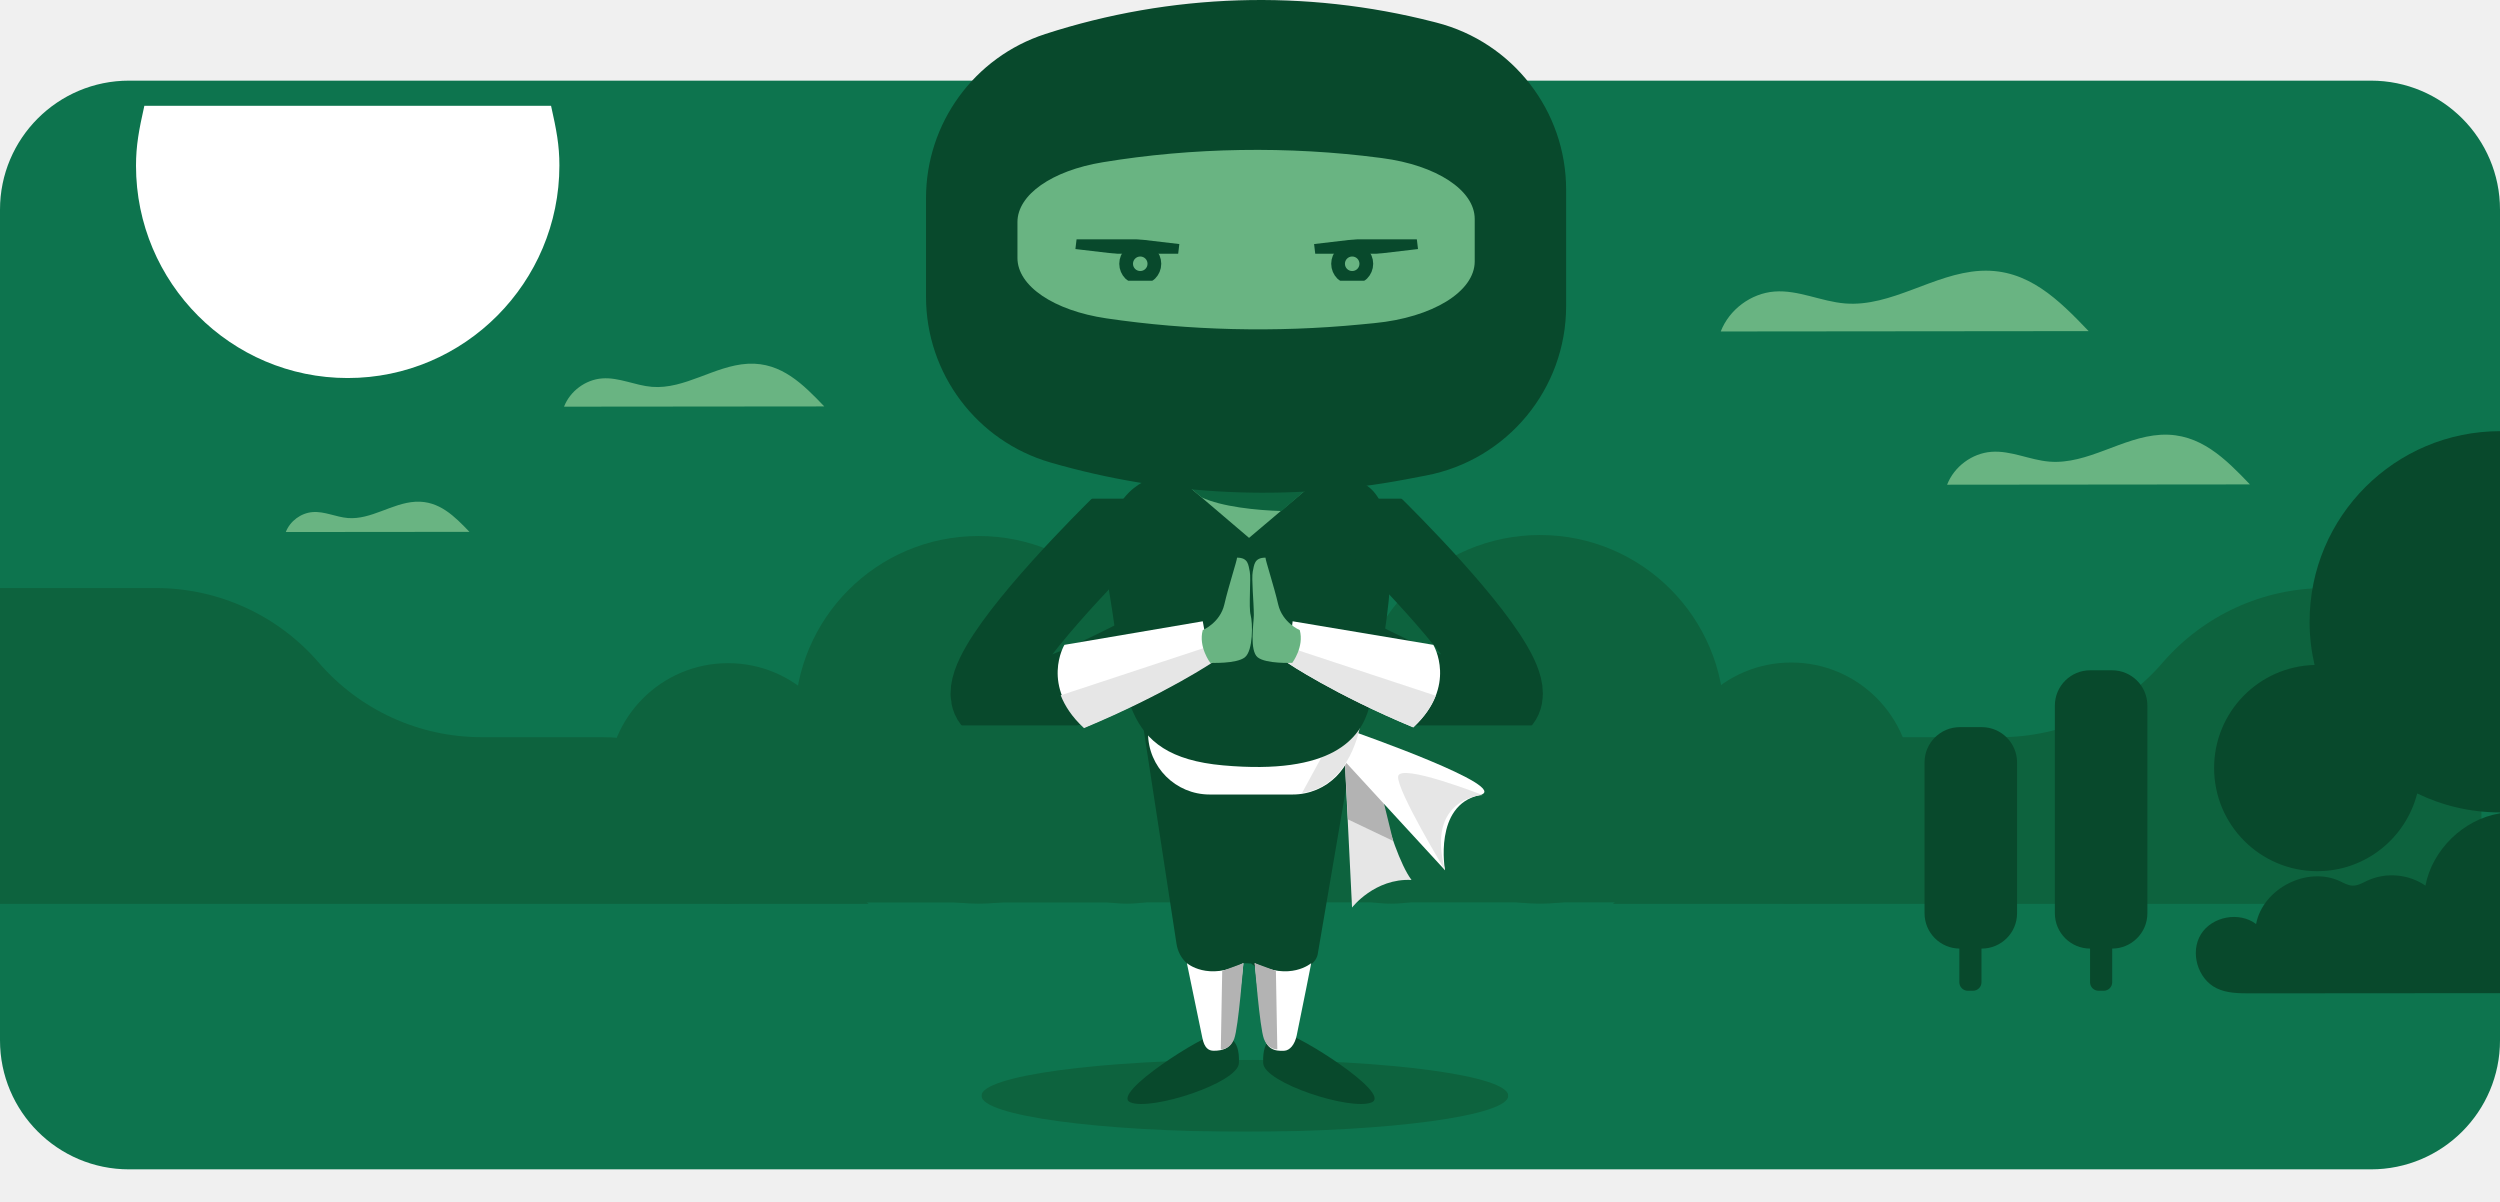
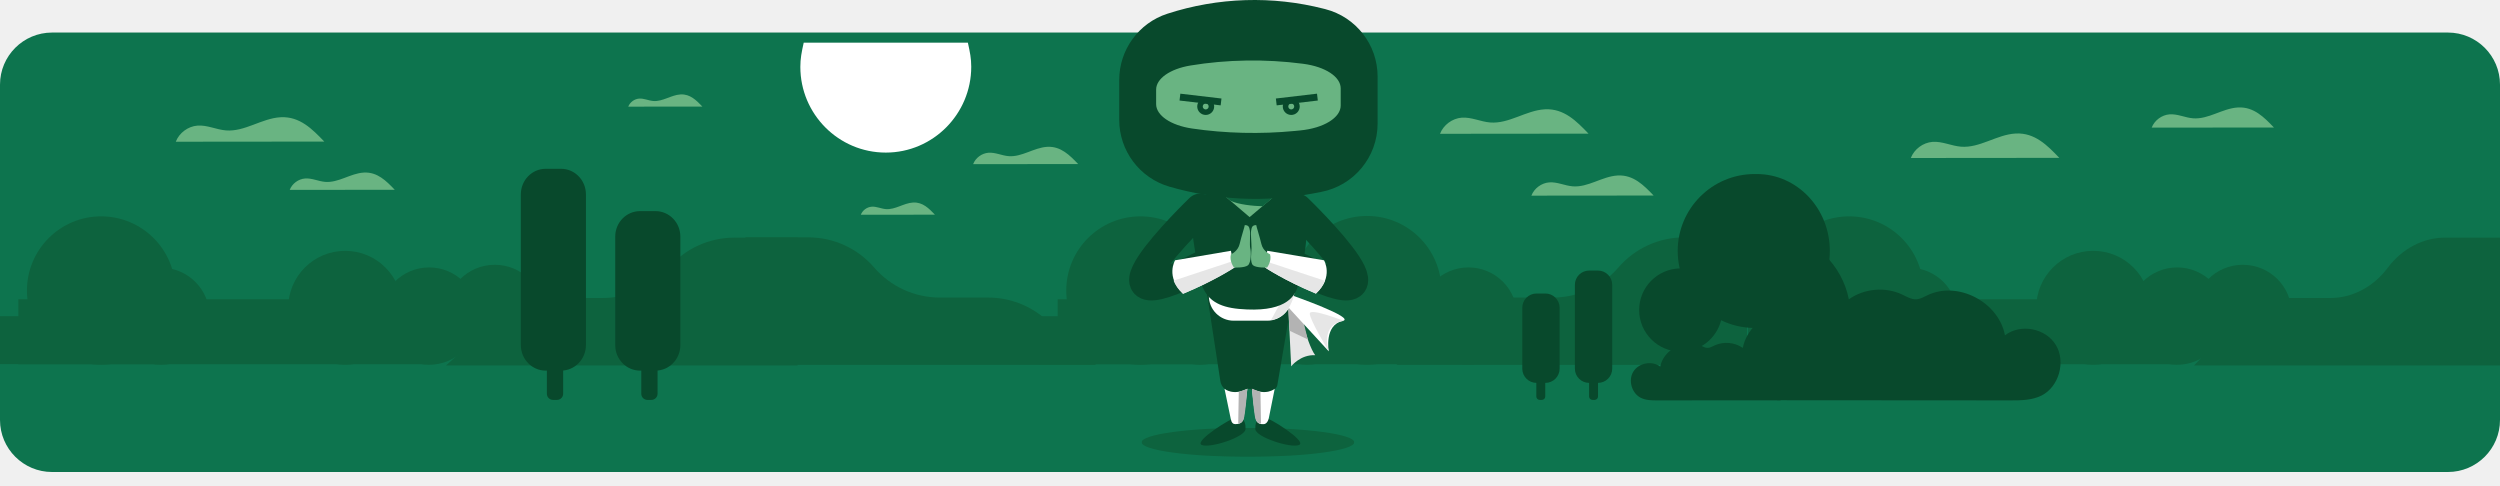
- <svg xmlns="http://www.w3.org/2000/svg" xmlns:xlink="http://www.w3.org/1999/xlink" width="310" height="149" viewBox="0 0 310 149">
+ <svg xmlns="http://www.w3.org/2000/svg" xmlns:xlink="http://www.w3.org/1999/xlink" width="768" height="149" viewBox="0 0 768 149">
  <defs>
    <path id="prefix__a" d="M0.698 0.076L66.031 0.076 66.031 9 0.698 9z" />
-     <path id="prefix__c" d="M0 140.336L310 140.336 310 0 0 0z" />
  </defs>
  <g fill="none" fill-rule="evenodd">
-     <rect width="310" height="135" y="10" fill="#0D744E" fill-rule="nonzero" rx="16" />
-     <g transform="translate(121 131.336)">
+     <rect width="768" height="135" y="10" fill="#0D744E" fill-rule="nonzero" rx="16" />
+     <g transform="translate(350 131.336)">
      <mask id="prefix__b" fill="#fff">
        <use xlink:href="#prefix__a" />
      </mask>
      <path fill="#0D633E" d="M.698 4.538c0 2.465 14.625 4.463 32.667 4.463 18.041 0 32.666-1.998 32.666-4.462 0-2.464-14.625-4.462-32.666-4.462C15.323.077.698 2.075.698 4.538" mask="url(#prefix__b)" />
    </g>
-     <path fill="#0D633E" d="M168.096 89.2c0 12.623 10.233 22.856 22.857 22.856 12.624 0 22.857-10.233 22.857-22.857 0-12.624-10.233-22.857-22.857-22.857-12.624 0-22.857 10.233-22.857 22.857" />
-     <path fill="#0D633E" d="M207.157 97.104c0 8.258 6.694 14.952 14.952 14.952s14.952-6.694 14.952-14.952-6.694-14.952-14.952-14.952-14.952 6.694-14.952 14.952M157.555 97.104c0 8.258 6.694 14.952 14.952 14.952s14.952-6.694 14.952-14.952-6.694-14.952-14.952-14.952-14.952 6.694-14.952 14.952" />
-     <mask id="prefix__d" fill="#fff">
-       <use xlink:href="#prefix__c" />
-     </mask>
-     <path fill="#0D633E" d="M95.914 111.894L222.109 111.894 222.109 91.93 95.914 91.93z" mask="url(#prefix__d)" />
-     <path fill="#0D633E" d="M107.7 112.081H0V72.918h19.335c7.755 0 15.125 3.375 20.191 9.246v.001c5.065 5.871 12.436 9.246 20.19 9.246h14.865c6.612 0 12.988 2.457 17.89 6.893l15.228 13.777zM144.143 89.26c0 12.59-10.206 22.797-22.795 22.797-12.59 0-22.796-10.206-22.796-22.796s10.206-22.796 22.796-22.796 22.795 10.206 22.795 22.796" mask="url(#prefix__d)" />
-     <path fill="#0D633E" d="M105.187 97.144c0 8.236-6.676 14.912-14.912 14.912s-14.912-6.676-14.912-14.912 6.676-14.912 14.912-14.912 14.912 6.676 14.912 14.912M154.655 97.144c0 8.236-6.676 14.912-14.912 14.912s-14.912-6.676-14.912-14.912 6.676-14.912 14.912-14.912 14.912 6.676 14.912 14.912" mask="url(#prefix__d)" />
-     <path fill="#0D633E" d="M90.275 111.869L140.668 111.869 140.668 97.144 90.275 97.144zM199.999 112.081h107.699V72.918h-19.335c-7.755 0-15.125 3.375-20.191 9.246v.001c-5.065 5.871-12.436 9.246-20.19 9.246h-14.865c-6.612 0-12.988 2.457-17.89 6.893l-15.228 13.777z" mask="url(#prefix__d)" />
-     <path fill="#FFF" d="M16.865 20.553c0 14.498 11.753 26.323 26.25 26.323 14.498 0 26.25-11.862 26.25-26.359 0-2.532-.365-4.401-1.034-7.401H17.899c-.67 3-1.034 4.906-1.034 7.437" mask="url(#prefix__d)" />
-     <path fill="#08492C" d="M150.735 128.28c-1.143-.168-13.126 7.312-10.57 8.41 2.559 1.095 13.363-2.414 13.46-4.863.132-3.285-1.463-3.339-2.89-3.548M159.526 128.28c1.143-.168 13.126 7.312 10.57 8.41-2.559 1.095-13.363-2.414-13.46-4.863-.132-3.285 1.463-3.339 2.89-3.548M145.884 117.02l-4.139-27.01h26.49l-4.811 28.152c-.307 2.692-6.045 3.285-8.278 1.314l-.964-.044c-1.579.732-4.209 2.345-6.965.042-.735-.615-1.188-1.506-1.333-2.453" mask="url(#prefix__d)" />
-     <path fill="#E6E6E6" d="M169.42 91.915s2.8 13.451 5.611 17.201c-4.57-.235-7.377 3.419-7.377 3.419l-.91-18.371 2.675-2.249z" mask="url(#prefix__d)" />
-     <path fill="#B3B3B3" d="M172.753 104.277L167.147 101.605 166.743 94.164 170.826 96.401z" mask="url(#prefix__d)" />
-     <path fill="#FFF" d="M167.844 90.718s19.892 6.939 15.621 7.878c-5.739 1.262-4.282 9.316-4.282 9.316L166.735 94.37l1.11-3.653z" mask="url(#prefix__d)" />
-     <path fill="#FFF" d="M149.996 98.519h10.299c4.22 0 7.64-3.421 7.64-7.641v-4.141c0-4.22-3.42-7.64-7.64-7.64h-10.3c-4.22 0-7.64 3.42-7.64 7.64v4.14c0 4.22 3.42 7.642 7.64 7.642" mask="url(#prefix__d)" />
-     <path fill="#E6E6E6" d="M161.453 98.32l3.154-5.782 4.073-2.628s-1.183 7.622-7.227 8.41" mask="url(#prefix__d)" />
-     <path fill="#08492C" d="M142.794 59.339s-7.358 1.752-5.256 14.016c2.102 12.264 1.074 20.372 14.104 21.549 13.577 1.227 17.081-3.328 18.133-7.183 1.051-3.854 5.256-22.075.35-26.98-4.906-4.906-27.331-1.402-27.331-1.402" mask="url(#prefix__d)" />
-     <path fill="#69B482" d="M164.168 58.844L154.882 66.697 145.422 58.638z" mask="url(#prefix__d)" />
-     <path stroke="#08492C" stroke-linecap="round" stroke-width="9.385" d="M169.494 64.175s41.856 40.36-5.279 15.148M139.694 64.175s-41.856 40.36 5.279 15.148" mask="url(#prefix__d)" />
-     <path fill="#0D633E" d="M148.966 61.657c2.5 1.186 6.88 1.624 9.946 1.71l5.256-4.522-18.746-.207 3.544 3.019z" mask="url(#prefix__d)" />
-     <path fill="#08492C" d="M174.39 59.428l2.42-.46C186.9 57.05 194.2 48.23 194.2 37.96V23.52c0-9.766-6.615-18.29-16.074-20.716l-.366-.094c-15.867-4.069-32.564-3.546-48.146 1.508-8.817 2.86-14.788 11.073-14.788 20.342v12.25c0 9.518 6.292 17.891 15.435 20.54 14.341 4.155 29.46 4.867 44.128 2.08" mask="url(#prefix__d)" />
-     <path fill="#69B482" d="M168.713 40.233l1.728-.167c7.208-.7 12.424-3.912 12.424-7.654v-5.26c0-3.558-4.725-6.663-11.483-7.547l-.261-.034c-11.335-1.482-23.262-1.291-34.393.55-6.3 1.04-10.564 4.033-10.564 7.41v4.462c0 3.468 4.494 6.518 11.026 7.483 10.244 1.513 21.045 1.773 31.523.757" mask="url(#prefix__d)" />
-     <path stroke="#08492C" stroke-width="2.121" d="M133.475 29.829L146.112 31.316M175.708 29.829L163.071 31.316" mask="url(#prefix__d)" />
-     <path fill="#FFF" d="M160.288 77.04l17.447 2.922s3.05 5.1-2.49 10.231c-9.85-4.105-15.596-8.004-15.596-8.004l.639-5.15z" mask="url(#prefix__d)" />
-     <path fill="#E6E6E6" d="M160.664 80.538l-.859.39-.157 1.262s5.746 3.899 15.596 8.004c1.45-1.342 2.301-2.68 2.783-3.926l-17.363-5.73z" mask="url(#prefix__d)" />
-     <path fill="#FFF" d="M149.144 77.04l-17.157 2.922s-3.051 5.1 2.49 10.231c9.85-4.105 15.596-8.004 15.596-8.004l-.93-5.15z" mask="url(#prefix__d)" />
-     <path fill="#E6E6E6" d="M149.53 80.275l.892.405.162 1.308s-5.957 4.042-16.17 8.298c-1.501-1.391-2.385-2.778-2.884-4.07l18-5.941z" mask="url(#prefix__d)" />
-     <path fill="#FFF" d="M147.174 119.432s2.628 2.278 7.008 0c-.388 3.785-.81 6.81-1.172 9.012-.256 1.559-1.413 1.85-2.507 1.85-.656 0-1.154-.36-1.402-1.555l-1.927-9.307M162.591 119.432s-2.628 2.278-7.008 0c.388 3.785.81 6.81 1.172 9.012.256 1.559 1.182 1.938 2.507 1.85.655-.043 1.286-.72 1.533-1.916.79-3.81 1.796-8.946 1.796-8.946" mask="url(#prefix__d)" />
-     <path fill="#69B482" d="M149.144 78.132s2.147-.902 2.673-3.18c.526-2.28 1.577-5.457 1.577-5.803 1.4 0 1.4.898 1.577 1.727.175.83-.154 4.42.109 5.387.263.967.329 4.42-.723 5.248-1.051.83-4.284.681-4.284.681s-1.5-1.984-.93-4.06" mask="url(#prefix__d)" />
-     <path fill="#69B482" d="M161.17 78.132s-2.148-.902-2.674-3.18c-.526-2.28-1.577-5.457-1.577-5.803-1.4 0-1.4.898-1.577 1.727-.175.83.132 3.781.132 5.387 0 .99-.57 4.42.482 5.248 1.051.83 4.284.681 4.284.681s1.5-1.984.93-4.06" mask="url(#prefix__d)" />
-     <path fill="#B3B3B3" d="M158.212 120.395l.175 9.724s-1.14.087-1.665-1.314c-.526-1.402-1.139-9.374-1.139-9.374l2.629.964zM151.554 120.395l-.175 9.724s1.139.087 1.664-1.314c.526-1.402 1.139-9.374 1.139-9.374l-2.628.964z" mask="url(#prefix__d)" />
-     <path stroke="#08492C" stroke-width="1.702" d="M165.92 32.708c0 .968.784 1.752 1.752 1.752s1.752-.784 1.752-1.752-.784-1.752-1.752-1.752-1.752.784-1.752 1.752zM139.64 32.708c0 .968.784 1.752 1.752 1.752s1.752-.784 1.752-1.752-.784-1.752-1.752-1.752-1.752.784-1.752 1.752z" mask="url(#prefix__d)" />
-     <path fill="#E6E6E6" d="M179.183 107.912s-5.976-9.879-5.817-11.624c.158-1.746 10.468 2.295 10.468 2.295s-7.079.323-4.65 9.33" mask="url(#prefix__d)" />
-     <path fill="#69B482" d="M245.502 33.586c-5.752.347-10.958 4.502-16.71 4.041-2.96-.237-5.79-1.7-8.75-1.477-2.913.22-5.616 2.228-6.67 4.952l45.618-.044c-3.684-3.852-7.517-7.74-13.288-7.482-.067.002-.133.006-.2.01M267.887 53.916c-4.735.285-9.02 3.706-13.755 3.327-2.436-.196-4.766-1.401-7.202-1.217-2.398.182-4.623 1.834-5.489 4.077l37.55-.036c-3.034-3.171-6.189-6.372-10.939-6.16l-.165.009M92.669 45.11c-4.07.245-7.752 3.185-11.821 2.86-2.094-.169-4.095-1.205-6.19-1.046-2.06.156-3.972 1.576-4.717 3.503l32.27-.03c-2.607-2.726-5.318-5.477-9.4-5.294l-.142.007M51.478 62.219c-2.871.173-5.47 2.247-8.341 2.017-1.477-.118-2.89-.85-4.367-.737-1.454.11-2.804 1.112-3.33 2.472l22.77-.022c-1.838-1.923-3.751-3.864-6.632-3.735-.033 0-.067.003-.1.005" mask="url(#prefix__d)" />
-     <path fill="#08492C" d="M310.365 100.734V53.472c-.113 0-.224-.008-.337-.008-13.056 0-23.64 10.583-23.64 23.64 0 1.84.218 3.63.616 5.35-6.908.181-12.455 5.826-12.455 12.778 0 7.066 5.729 12.795 12.796 12.795 5.975 0 10.979-4.102 12.387-9.64 3.112 1.51 6.605 2.356 10.296 2.356.113 0 .224-.007.337-.009M259.182 83.115h2.714c2.418 0 4.38 1.96 4.38 4.38v25.75c0 2.42-1.962 4.38-4.38 4.38h-2.714c-2.418 0-4.379-1.96-4.379-4.38v-25.75c0-2.42 1.961-4.38 4.38-4.38M243.022 90.165h2.714c2.418 0 4.38 1.96 4.38 4.379v18.702c0 2.419-1.962 4.379-4.38 4.379h-2.714c-2.418 0-4.379-1.96-4.379-4.38V94.545c0-2.42 1.961-4.38 4.38-4.38" mask="url(#prefix__d)" />
-     <path fill="#08492C" d="M260.215 99.97h.649c.579 0 1.048.468 1.048 1.046v20.79c0 .578-.47 1.047-1.048 1.047h-.65c-.577 0-1.046-.469-1.046-1.047v-20.79c0-.578.469-1.047 1.047-1.047M244.005 99.97h.649c.579 0 1.048.468 1.048 1.046v20.79c0 .578-.47 1.047-1.048 1.047h-.65c-.577 0-1.046-.469-1.046-1.047v-20.79c0-.578.469-1.047 1.047-1.047M310.365 100.81c-.147.017-.295.03-.441.055-4.481.761-8.304 4.494-9.173 8.955-2.064-1.441-4.902-1.688-7.184-.627-.6.279-1.198.648-1.858.626-.56-.02-1.061-.32-1.568-.556-4.062-1.894-9.546.913-10.387 5.316-2.081-1.582-5.475-.947-6.844 1.28-1.37 2.226-.404 5.54 1.946 6.684 1.278.622 2.755.633 4.176.633 10.444-.008 20.889-.014 31.333-.023V100.81z" mask="url(#prefix__d)" />
+     <path fill="#0D633E" d="M653.882 97.104c0 8.258 6.694 14.952 14.952 14.952s14.952-6.694 14.952-14.952-6.694-14.952-14.952-14.952-14.952 6.694-14.952 14.952" />
+     <path fill="#0D633E" d="M674 112.272h94V73h-16.876c-6.768 0-13.2 3.384-17.622 9.272-4.421 5.888-10.855 9.273-17.622 9.273h-12.975c-5.77 0-11.335 2.464-15.614 6.912L674 112.272z" />
+     <path fill="#0D633E" d="M674 96.294c0 8.259 6.715 14.953 15 14.953s15-6.694 15-14.953c0-8.26-6.715-14.954-15-14.954s-15 6.695-15 14.954M625.535 94.556c0 9.666 7.834 17.5 17.5 17.5 9.665 0 17.5-7.834 17.5-17.5 0-9.665-7.835-17.5-17.5-17.5-9.666 0-17.5 7.835-17.5 17.5" />
+     <path fill="#0D633E" d="M542.639 111.894L668.834 111.894 668.834 91.93 542.639 91.93z" />
+     <path fill="#0D633E" d="M590.868 89.26c0 12.59-10.206 22.797-22.795 22.797-12.59 0-22.796-10.206-22.796-22.796s10.206-22.796 22.796-22.796 22.795 10.206 22.795 22.796" />
+     <path fill="#0D633E" d="M601.38 97.144c0 8.236-6.676 14.912-14.912 14.912s-14.912-6.676-14.912-14.912 6.676-14.912 14.912-14.912 14.912 6.676 14.912 14.912" />
+     <path fill="#0D633E" d="M537 111.869L587.393 111.869 587.393 97.144 537 97.144zM397.096 89.2c0 12.623 10.233 22.856 22.857 22.856 12.624 0 22.857-10.233 22.857-22.857 0-12.624-10.233-22.857-22.857-22.857-12.624 0-22.857 10.233-22.857 22.857" />
+     <path fill="#0D633E" d="M436.157 97.104c0 8.258 6.694 14.952 14.952 14.952s14.952-6.694 14.952-14.952-6.694-14.952-14.952-14.952-14.952 6.694-14.952 14.952" />
+     <g fill="#0D633E">
+       <path d="M116.882 30.64c0 8.257 6.694 14.951 14.952 14.951s14.952-6.694 14.952-14.952-6.694-14.952-14.952-14.952-14.952 6.694-14.952 14.952" transform="translate(0 66.465)" />
+       <path d="M137 45.808h108V6.535h-19.389c-7.777 0-15.167 3.385-20.247 9.272v.001c-5.08 5.887-12.471 9.272-20.247 9.272h-14.906c-6.63 0-13.025 2.464-17.94 6.912L137 45.808z" transform="translate(0 66.465)" />
+       <path d="M137 29.829c0 8.259 6.715 14.953 15 14.953s15-6.694 15-14.953c0-8.26-6.715-14.954-15-14.954s-15 6.695-15 14.954M88.535 28.091c0 9.666 7.834 17.5 17.5 17.5 9.665 0 17.5-7.834 17.5-17.5 0-9.665-7.835-17.5-17.5-17.5-9.666 0-17.5 7.835-17.5 17.5" transform="translate(0 66.465)" />
+       <path d="M5.639 45.429L131.834 45.429 131.834 25.465 5.639 25.465z" transform="translate(0 66.465)" />
+       <path d="M53.868 22.796c0 12.59-10.206 22.796-22.795 22.796-12.59 0-22.796-10.206-22.796-22.796S18.483 0 31.073 0s22.795 10.206 22.795 22.796" transform="translate(0 66.465)" />
+       <path d="M64.38 30.68c0 8.236-6.676 14.912-14.912 14.912S34.556 38.916 34.556 30.68s6.676-14.912 14.912-14.912S64.38 22.442 64.38 30.68" transform="translate(0 66.465)" />
+       <path d="M0 45.404L50.393 45.404 50.393 30.679 0 30.679z" transform="translate(0 66.465)" />
+     </g>
+     <path fill="#0D633E" d="M386.555 97.104c0 8.258 6.694 14.952 14.952 14.952s14.952-6.694 14.952-14.952-6.694-14.952-14.952-14.952-14.952 6.694-14.952 14.952" />
+     <path fill="#0D633E" d="M324.914 111.894L451.109 111.894 451.109 91.93 324.914 91.93z" />
+     <path fill="#0D633E" d="M336.7 112.081H229V72.918h19.335c7.755 0 15.125 3.375 20.191 9.246v.001c5.065 5.871 12.436 9.246 20.19 9.246h14.865c6.612 0 12.988 2.457 17.89 6.893l15.228 13.777zM373.143 89.26c0 12.59-10.206 22.797-22.795 22.797-12.59 0-22.796-10.206-22.796-22.796s10.206-22.796 22.796-22.796 22.795 10.206 22.795 22.796" />
+     <path fill="#0D633E" d="M383.655 97.144c0 8.236-6.676 14.912-14.912 14.912s-14.912-6.676-14.912-14.912 6.676-14.912 14.912-14.912 14.912 6.676 14.912 14.912" />
+     <path fill="#0D633E" d="M319.275 111.869L369.668 111.869 369.668 97.144 319.275 97.144zM428.999 112.081h107.699V72.918h-19.335c-7.755 0-15.125 3.375-20.191 9.246v.001c-5.065 5.871-12.436 9.246-20.19 9.246h-14.865c-6.612 0-12.988 2.457-17.89 6.893l-15.228 13.777z" />
+     <path fill="#FFF" d="M272.115 46.876c14.498 0 26.25-11.862 26.25-26.359 0-2.532-.365-4.401-1.034-7.401h-50.432c-.67 3-1.034 4.906-1.034 7.437 0 14.498 11.753 26.323 26.25 26.323z" />
+     <path fill="#08492C" d="M379.735 128.28c-1.143-.168-13.126 7.312-10.57 8.41 2.559 1.095 13.363-2.414 13.46-4.863.132-3.285-1.463-3.339-2.89-3.548M388.526 128.28c1.143-.168 13.126 7.312 10.57 8.41-2.559 1.095-13.363-2.414-13.46-4.863-.132-3.285 1.463-3.339 2.89-3.548M374.884 117.02l-4.139-27.01h26.49l-4.811 28.152c-.307 2.692-6.045 3.285-8.278 1.314l-.964-.044c-1.579.732-4.209 2.345-6.965.042-.735-.615-1.188-1.506-1.333-2.453" />
+     <path fill="#E6E6E6" d="M398.42 91.915s2.8 13.451 5.611 17.201c-4.57-.235-7.377 3.419-7.377 3.419l-.91-18.371 2.675-2.249z" />
+     <path fill="#B3B3B3" d="M401.753 104.277L396.147 101.605 395.743 94.164 399.826 96.401z" />
+     <path fill="#FFF" d="M396.844 90.718s19.892 6.939 15.621 7.878c-5.739 1.262-4.282 9.316-4.282 9.316L395.735 94.37l1.11-3.653z" />
+     <path fill="#FFF" d="M378.996 98.519h10.299c4.22 0 7.64-3.421 7.64-7.641v-4.141c0-4.22-3.42-7.64-7.64-7.64h-10.3c-4.22 0-7.64 3.42-7.64 7.64v4.14c0 4.22 3.42 7.642 7.64 7.642" />
+     <path fill="#E6E6E6" d="M390.453 98.32l3.154-5.782 4.073-2.628s-1.183 7.622-7.227 8.41" />
+     <path fill="#08492C" d="M371.794 59.339s-7.358 1.752-5.256 14.016c2.102 12.264 1.074 20.372 14.104 21.549 13.577 1.227 17.081-3.328 18.133-7.183 1.051-3.854 5.256-22.075.35-26.98-4.906-4.906-27.331-1.402-27.331-1.402" />
+     <path fill="#69B482" d="M393.168 58.844L383.882 66.697 374.422 58.638z" />
+     <path stroke="#08492C" stroke-linecap="round" stroke-width="9.385" d="M398.494 64.175s41.856 40.36-5.279 15.148M368.694 64.175s-41.856 40.36 5.279 15.148" />
+     <path fill="#0D633E" d="M377.966 61.657c2.5 1.186 6.88 1.624 9.946 1.71l5.256-4.522-18.746-.207 3.544 3.019z" />
+     <path fill="#08492C" d="M403.39 59.428l2.42-.46C415.9 57.05 423.2 48.23 423.2 37.96V23.52c0-9.766-6.615-18.29-16.074-20.716l-.366-.094c-15.867-4.069-32.564-3.546-48.146 1.508-8.817 2.86-14.788 11.073-14.788 20.342v12.25c0 9.518 6.292 17.891 15.435 20.54 14.341 4.155 29.46 4.867 44.128 2.08" />
+     <path fill="#69B482" d="M397.713 40.233l1.728-.167c7.208-.7 12.424-3.912 12.424-7.654v-5.26c0-3.558-4.725-6.663-11.483-7.547l-.261-.034c-11.335-1.482-23.262-1.291-34.393.55-6.3 1.04-10.564 4.033-10.564 7.41v4.462c0 3.468 4.494 6.518 11.026 7.483 10.244 1.513 21.045 1.773 31.523.757" />
+     <path stroke="#08492C" stroke-width="2.121" d="M362.475 29.829L375.112 31.316M404.708 29.829L392.071 31.316" />
+     <path fill="#FFF" d="M389.288 77.04l17.447 2.922s3.05 5.1-2.49 10.231c-9.85-4.105-15.596-8.004-15.596-8.004l.639-5.15z" />
+     <path fill="#E6E6E6" d="M389.664 80.538l-.859.39-.157 1.262s5.746 3.899 15.596 8.004c1.45-1.342 2.301-2.68 2.783-3.926l-17.363-5.73z" />
+     <path fill="#FFF" d="M378.144 77.04l-17.157 2.922s-3.051 5.1 2.49 10.231c9.85-4.105 15.596-8.004 15.596-8.004l-.93-5.15z" />
+     <path fill="#E6E6E6" d="M378.53 80.275l.892.405.162 1.308s-5.957 4.042-16.17 8.298c-1.501-1.391-2.385-2.778-2.884-4.07l18-5.941z" />
+     <path fill="#FFF" d="M376.174 119.432s2.628 2.278 7.008 0c-.388 3.785-.81 6.81-1.172 9.012-.256 1.559-1.413 1.85-2.507 1.85-.656 0-1.154-.36-1.402-1.555l-1.927-9.307M391.591 119.432s-2.628 2.278-7.008 0c.388 3.785.81 6.81 1.172 9.012.256 1.559 1.182 1.938 2.507 1.85.655-.043 1.286-.72 1.533-1.916.79-3.81 1.796-8.946 1.796-8.946" />
+     <path fill="#69B482" d="M378.144 78.132s2.147-.902 2.673-3.18c.526-2.28 1.577-5.457 1.577-5.803 1.4 0 1.4.898 1.577 1.727.175.83-.154 4.42.109 5.387.263.967.329 4.42-.723 5.248-1.051.83-4.284.681-4.284.681s-1.5-1.984-.93-4.06" />
+     <path fill="#69B482" d="M390.17 78.132s-2.148-.902-2.674-3.18c-.526-2.28-1.577-5.457-1.577-5.803-1.4 0-1.4.898-1.577 1.727-.175.83.132 3.781.132 5.387 0 .99-.57 4.42.482 5.248 1.051.83 4.284.681 4.284.681s1.5-1.984.93-4.06" />
+     <path fill="#B3B3B3" d="M387.212 120.395l.175 9.724s-1.14.087-1.664-1.314c-.526-1.402-1.14-9.374-1.14-9.374l2.628.964zM380.554 120.395l-.175 9.724s1.139.087 1.664-1.314c.526-1.402 1.139-9.374 1.139-9.374l-2.628.964z" />
+     <path stroke="#08492C" stroke-width="1.702" d="M394.92 32.708c0 .968.784 1.752 1.752 1.752s1.752-.784 1.752-1.752-.784-1.752-1.752-1.752-1.752.784-1.752 1.752zM368.64 32.708c0 .968.784 1.752 1.752 1.752s1.752-.784 1.752-1.752-.784-1.752-1.752-1.752-1.752.784-1.752 1.752z" />
+     <path fill="#E6E6E6" d="M408.183 107.912s-5.976-9.879-5.817-11.624c.158-1.746 10.468 2.295 10.468 2.295s-7.079.323-4.65 9.33" />
+     <path fill="#69B482" d="M474.502 33.586c-5.752.347-10.958 4.502-16.71 4.041-2.96-.237-5.79-1.7-8.75-1.477-2.913.22-5.616 2.228-6.67 4.952l45.618-.044c-3.684-3.852-7.517-7.74-13.288-7.482-.067.002-.133.006-.2.01M86.129 36.022c-5.752.347-10.958 4.502-16.71 4.041-2.96-.237-5.79-1.7-8.75-1.477-2.913.22-5.616 2.228-6.669 4.952l45.617-.044c-3.684-3.852-7.517-7.74-13.288-7.482-.067.002-.133.006-.2.01M619.129 41.022c-5.752.347-10.958 4.502-16.71 4.041-2.96-.237-5.79-1.7-8.75-1.477-2.913.22-5.616 2.228-6.669 4.952l45.617-.044c-3.684-3.852-7.517-7.74-13.288-7.482-.067.002-.133.006-.2.01M496.887 53.916c-4.735.285-9.02 3.706-13.755 3.327-2.436-.196-4.766-1.401-7.202-1.217-2.398.182-4.623 1.834-5.489 4.077l37.55-.036c-3.034-3.171-6.189-6.372-10.939-6.16l-.165.009M687.446 33.019c-4.735.285-9.02 3.706-13.755 3.327-2.436-.196-4.766-1.401-7.202-1.217-2.398.182-4.623 1.834-5.489 4.077l37.549-.036c-3.033-3.171-6.188-6.372-10.938-6.16l-.165.009M321.669 45.11c-4.07.245-7.752 3.185-11.821 2.86-2.094-.169-4.095-1.205-6.19-1.046-2.06.156-3.972 1.576-4.717 3.503l32.27-.03c-2.607-2.726-5.318-5.477-9.4-5.294l-.142.007M111.728 53.016c-4.069.245-7.752 3.185-11.821 2.859-2.094-.168-4.095-1.204-6.19-1.045-2.06.156-3.972 1.576-4.717 3.503l32.27-.031c-2.607-2.725-5.318-5.476-9.4-5.293l-.142.007M280.478 62.219c-2.871.173-5.47 2.247-8.341 2.017-1.477-.118-2.89-.85-4.367-.737-1.454.11-2.804 1.112-3.33 2.472l22.77-.022c-1.838-1.923-3.751-3.864-6.632-3.735-.033 0-.067.003-.1.005M209.037 29.011c-2.871.173-5.47 2.247-8.341 2.017-1.477-.118-2.89-.849-4.367-.737-1.454.11-2.804 1.112-3.329 2.472l22.77-.022c-1.839-1.923-3.752-3.864-6.633-3.735l-.1.005" />
+     <g fill="#08492C">
+       <path d="M38.365 47.27V.008C38.252.007 38.14 0 38.028 0c-13.056 0-23.64 10.583-23.64 23.639 0 1.841.218 3.63.616 5.35-6.908.182-12.455 5.827-12.455 12.779 0 7.066 5.729 12.795 12.796 12.795 5.975 0 10.979-4.102 12.387-9.64 3.112 1.509 6.605 2.356 10.296 2.356.113 0 .224-.007.337-.009M38.365.008c.107-.001.212-.008.32-.008 12.394 0 22.441 10.583 22.441 23.639 0 1.841-.207 3.63-.585 5.35 6.558.182-10.746 21.472-12.082 15.934-2.955 1.509-6.27 2.356-9.774 2.356-.108 0-.213-.007-.32-.009V.008z" transform="translate(501 53.464)" />
+       <path d="M46 42.536c-.178.022-.356.037-.533.067-5.412.92-10.03 5.424-11.08 10.81-2.492-1.74-5.92-2.038-8.677-.757-.723.336-1.447.783-2.244.755-.675-.024-1.282-.386-1.894-.67-4.906-2.286-11.53 1.103-12.546 6.417-2.514-1.91-6.613-1.144-8.267 1.545-1.653 2.687-.488 6.689 2.35 8.07 1.544.75 3.328.764 5.045.763 12.615-.009 25.231-.017 37.846-.027V42.536z" transform="translate(501 53.464)" />
+       <path d="M45 17.536c.336.042.674.072 1.007.13 10.237 1.77 18.97 10.446 20.956 20.818 4.715-3.35 11.198-3.925 16.411-1.458 1.369.649 2.737 1.509 4.245 1.455 1.277-.046 2.423-.744 3.582-1.292 9.28-4.402 21.807 2.125 23.728 12.36 4.754-3.679 12.508-2.203 15.635 2.975 3.127 5.175.923 12.883-4.446 15.542-2.92 1.446-6.293 1.472-9.54 1.47-23.858-.017-47.72-.033-71.578-.051v-51.95z" transform="translate(501 53.464)" />
+     </g>
+     <g fill="#08492C">
+       <path d="M20.539 0h2.714c2.418 0 4.379 1.96 4.379 4.379V30.13c0 2.419-1.961 4.379-4.38 4.379H20.54c-2.418 0-4.38-1.96-4.38-4.379V4.379C16.16 1.96 18.122 0 20.54 0M4.379 7.05h2.714c2.418 0 4.379 1.96 4.379 4.378V30.13c0 2.42-1.961 4.38-4.379 4.38H4.379C1.961 34.51 0 32.55 0 30.13V11.428C0 9.01 1.961 7.05 4.379 7.05" transform="translate(467.643 83.115)" />
+       <path d="M21.571 16.854h.65c.578 0 1.047.469 1.047 1.047v20.79c0 .578-.469 1.047-1.048 1.047h-.649c-.578 0-1.047-.47-1.047-1.047V17.9c0-.578.47-1.047 1.047-1.047M5.361 16.854h.65c.578 0 1.047.469 1.047 1.047v20.79c0 .578-.469 1.047-1.048 1.047h-.649c-.578 0-1.047-.47-1.047-1.047V17.9c0-.578.47-1.047 1.047-1.047" transform="translate(467.643 83.115)" />
+     </g>
+     <g fill="#08492C">
+       <path d="M36.634 0h4.732C45.58 0 49 3.521 49 7.867v46.266C49 58.479 45.581 62 41.366 62h-4.732C32.42 62 29 58.479 29 54.133V7.867C29 3.521 32.419 0 36.634 0M7.634 13h4.732C16.58 13 20 16.497 20 20.814v33.372C20 58.503 16.581 62 12.366 62H7.634C3.42 62 0 58.503 0 54.186V20.814C0 16.497 3.419 13 7.634 13" transform="matrix(-1 0 0 1 209 51.853)" />
+       <path d="M37.908 30h1.182c1.055 0 1.91.84 1.91 1.876v37.248C41 70.16 40.145 71 39.09 71h-1.182C36.855 71 36 70.16 36 69.124V31.876C36 30.84 36.855 30 37.908 30M8.908 30h1.182c1.055 0 1.91.84 1.91 1.876v37.248C12 70.16 11.145 71 10.09 71H8.908C7.855 71 7 70.16 7 69.124V31.876C7 30.84 7.855 30 8.908 30" transform="matrix(-1 0 0 1 209 51.853)" />
+     </g>
  </g>
</svg>
